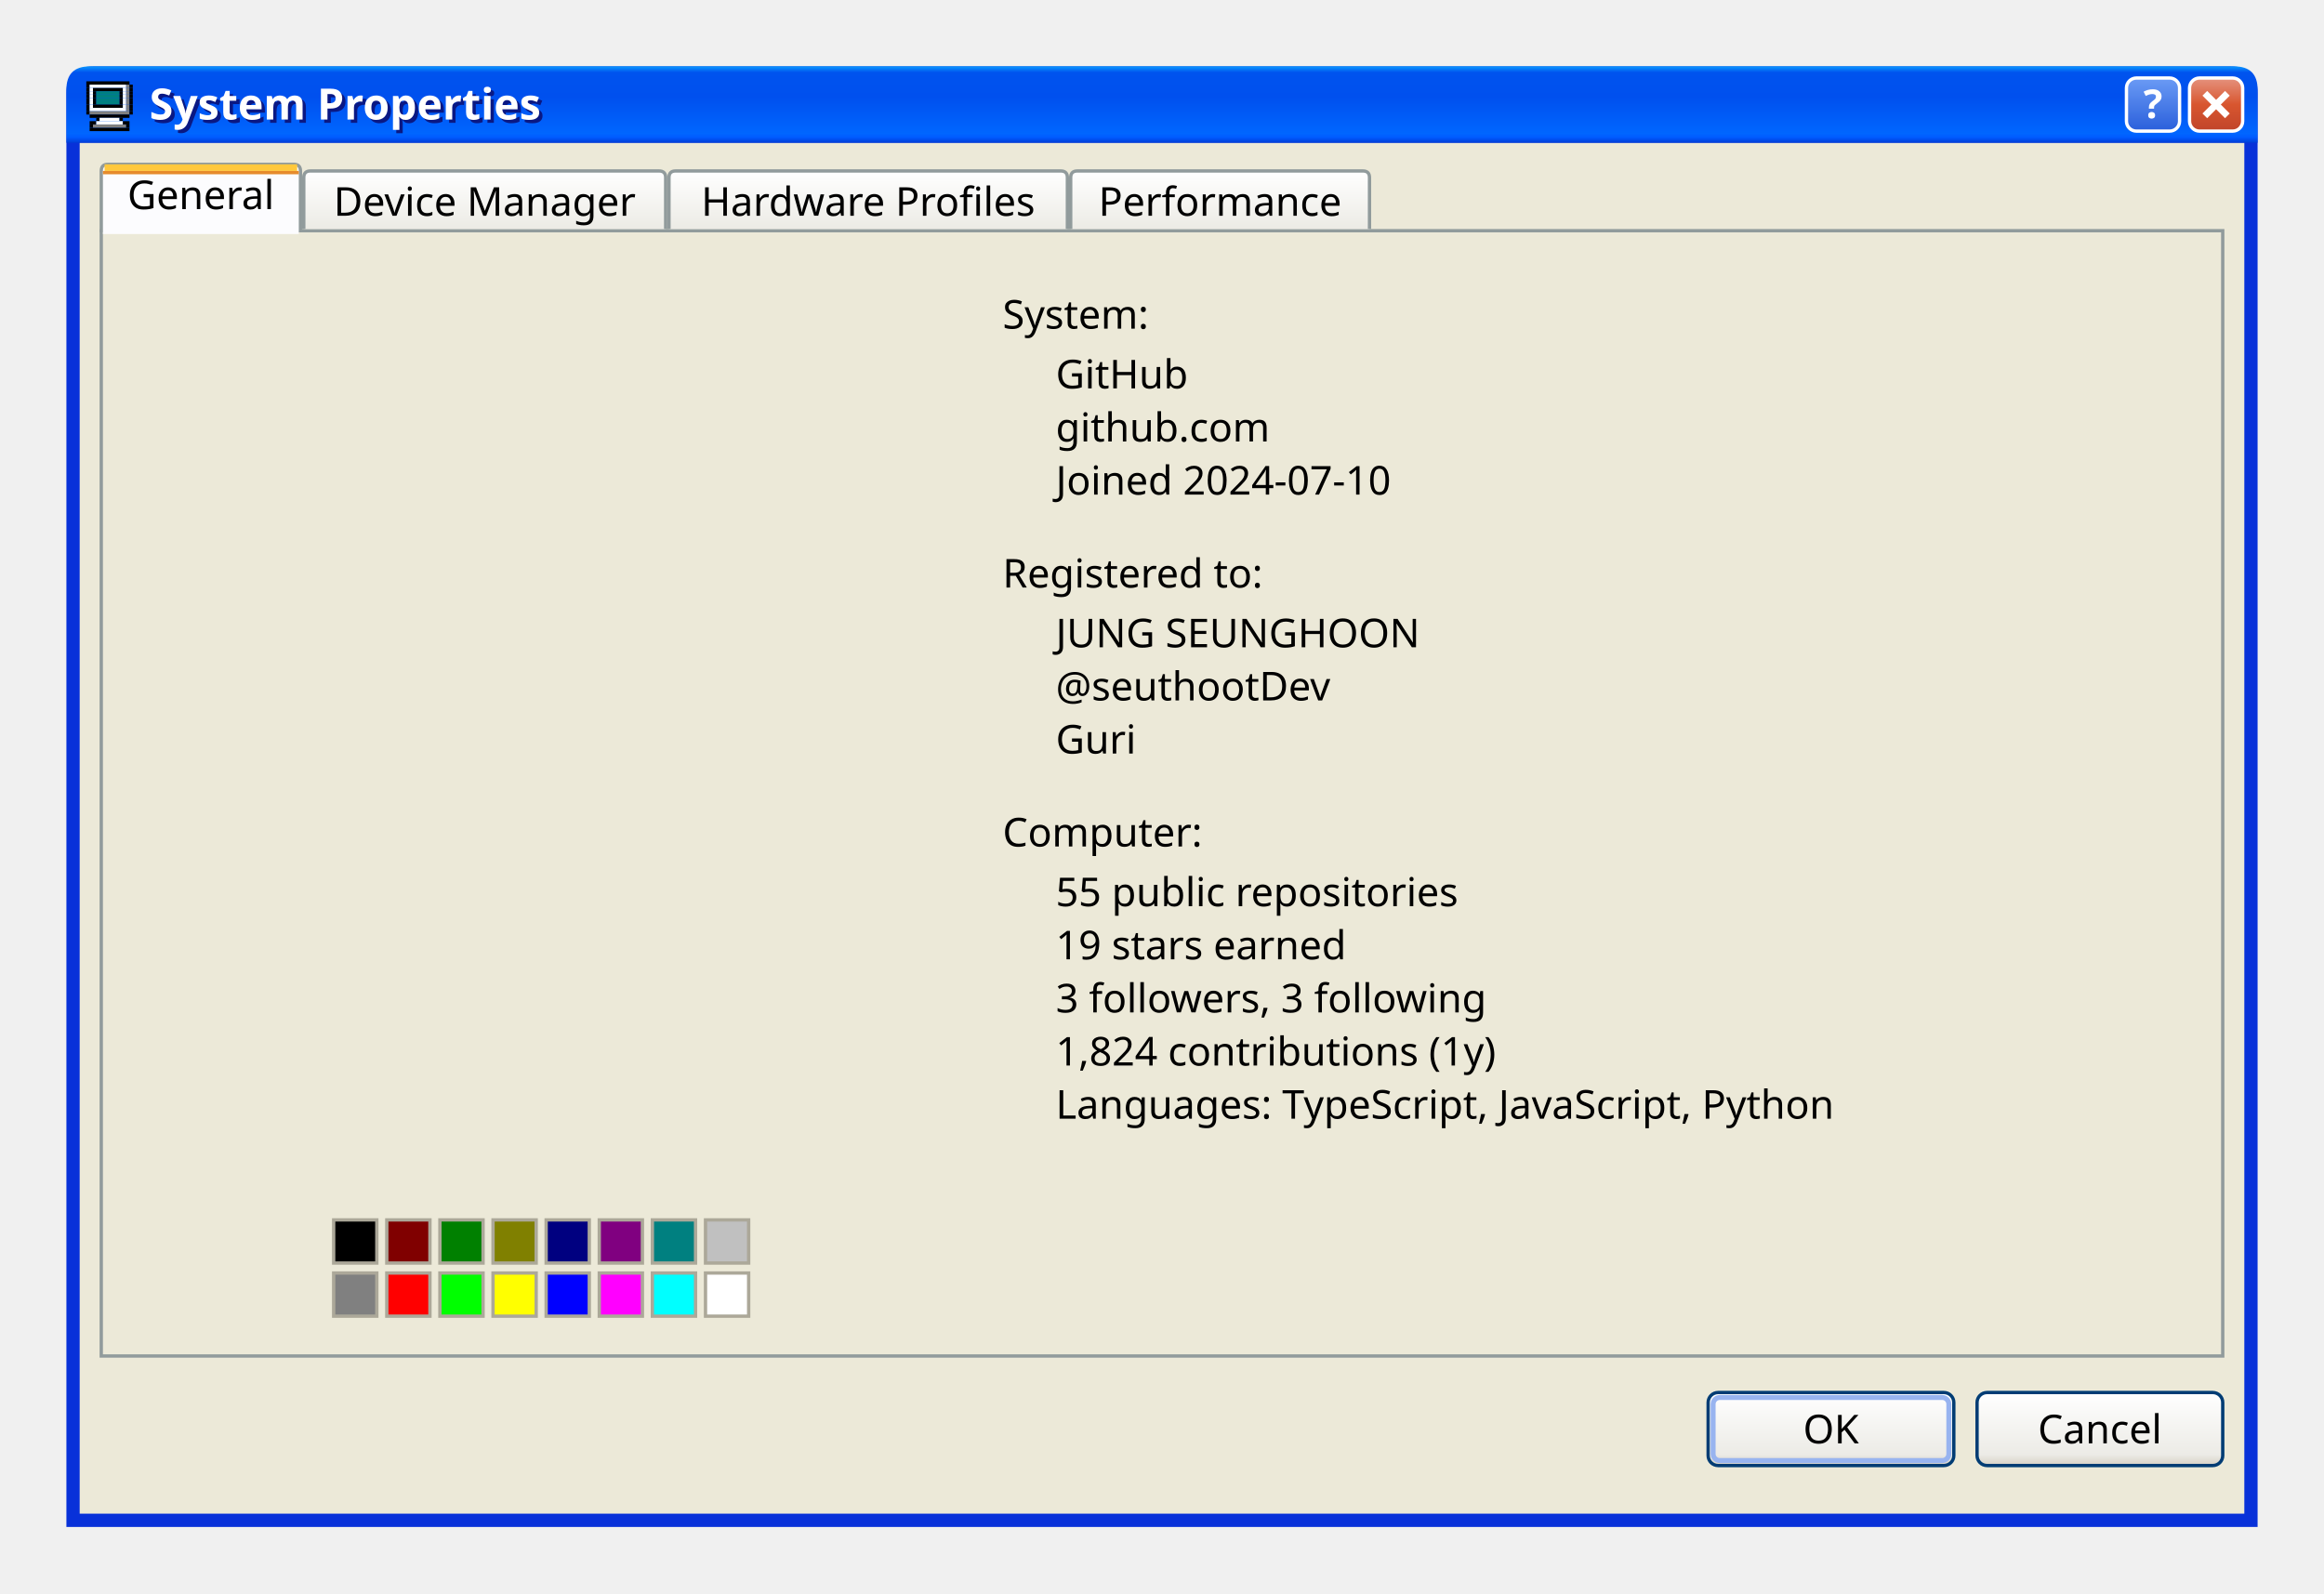
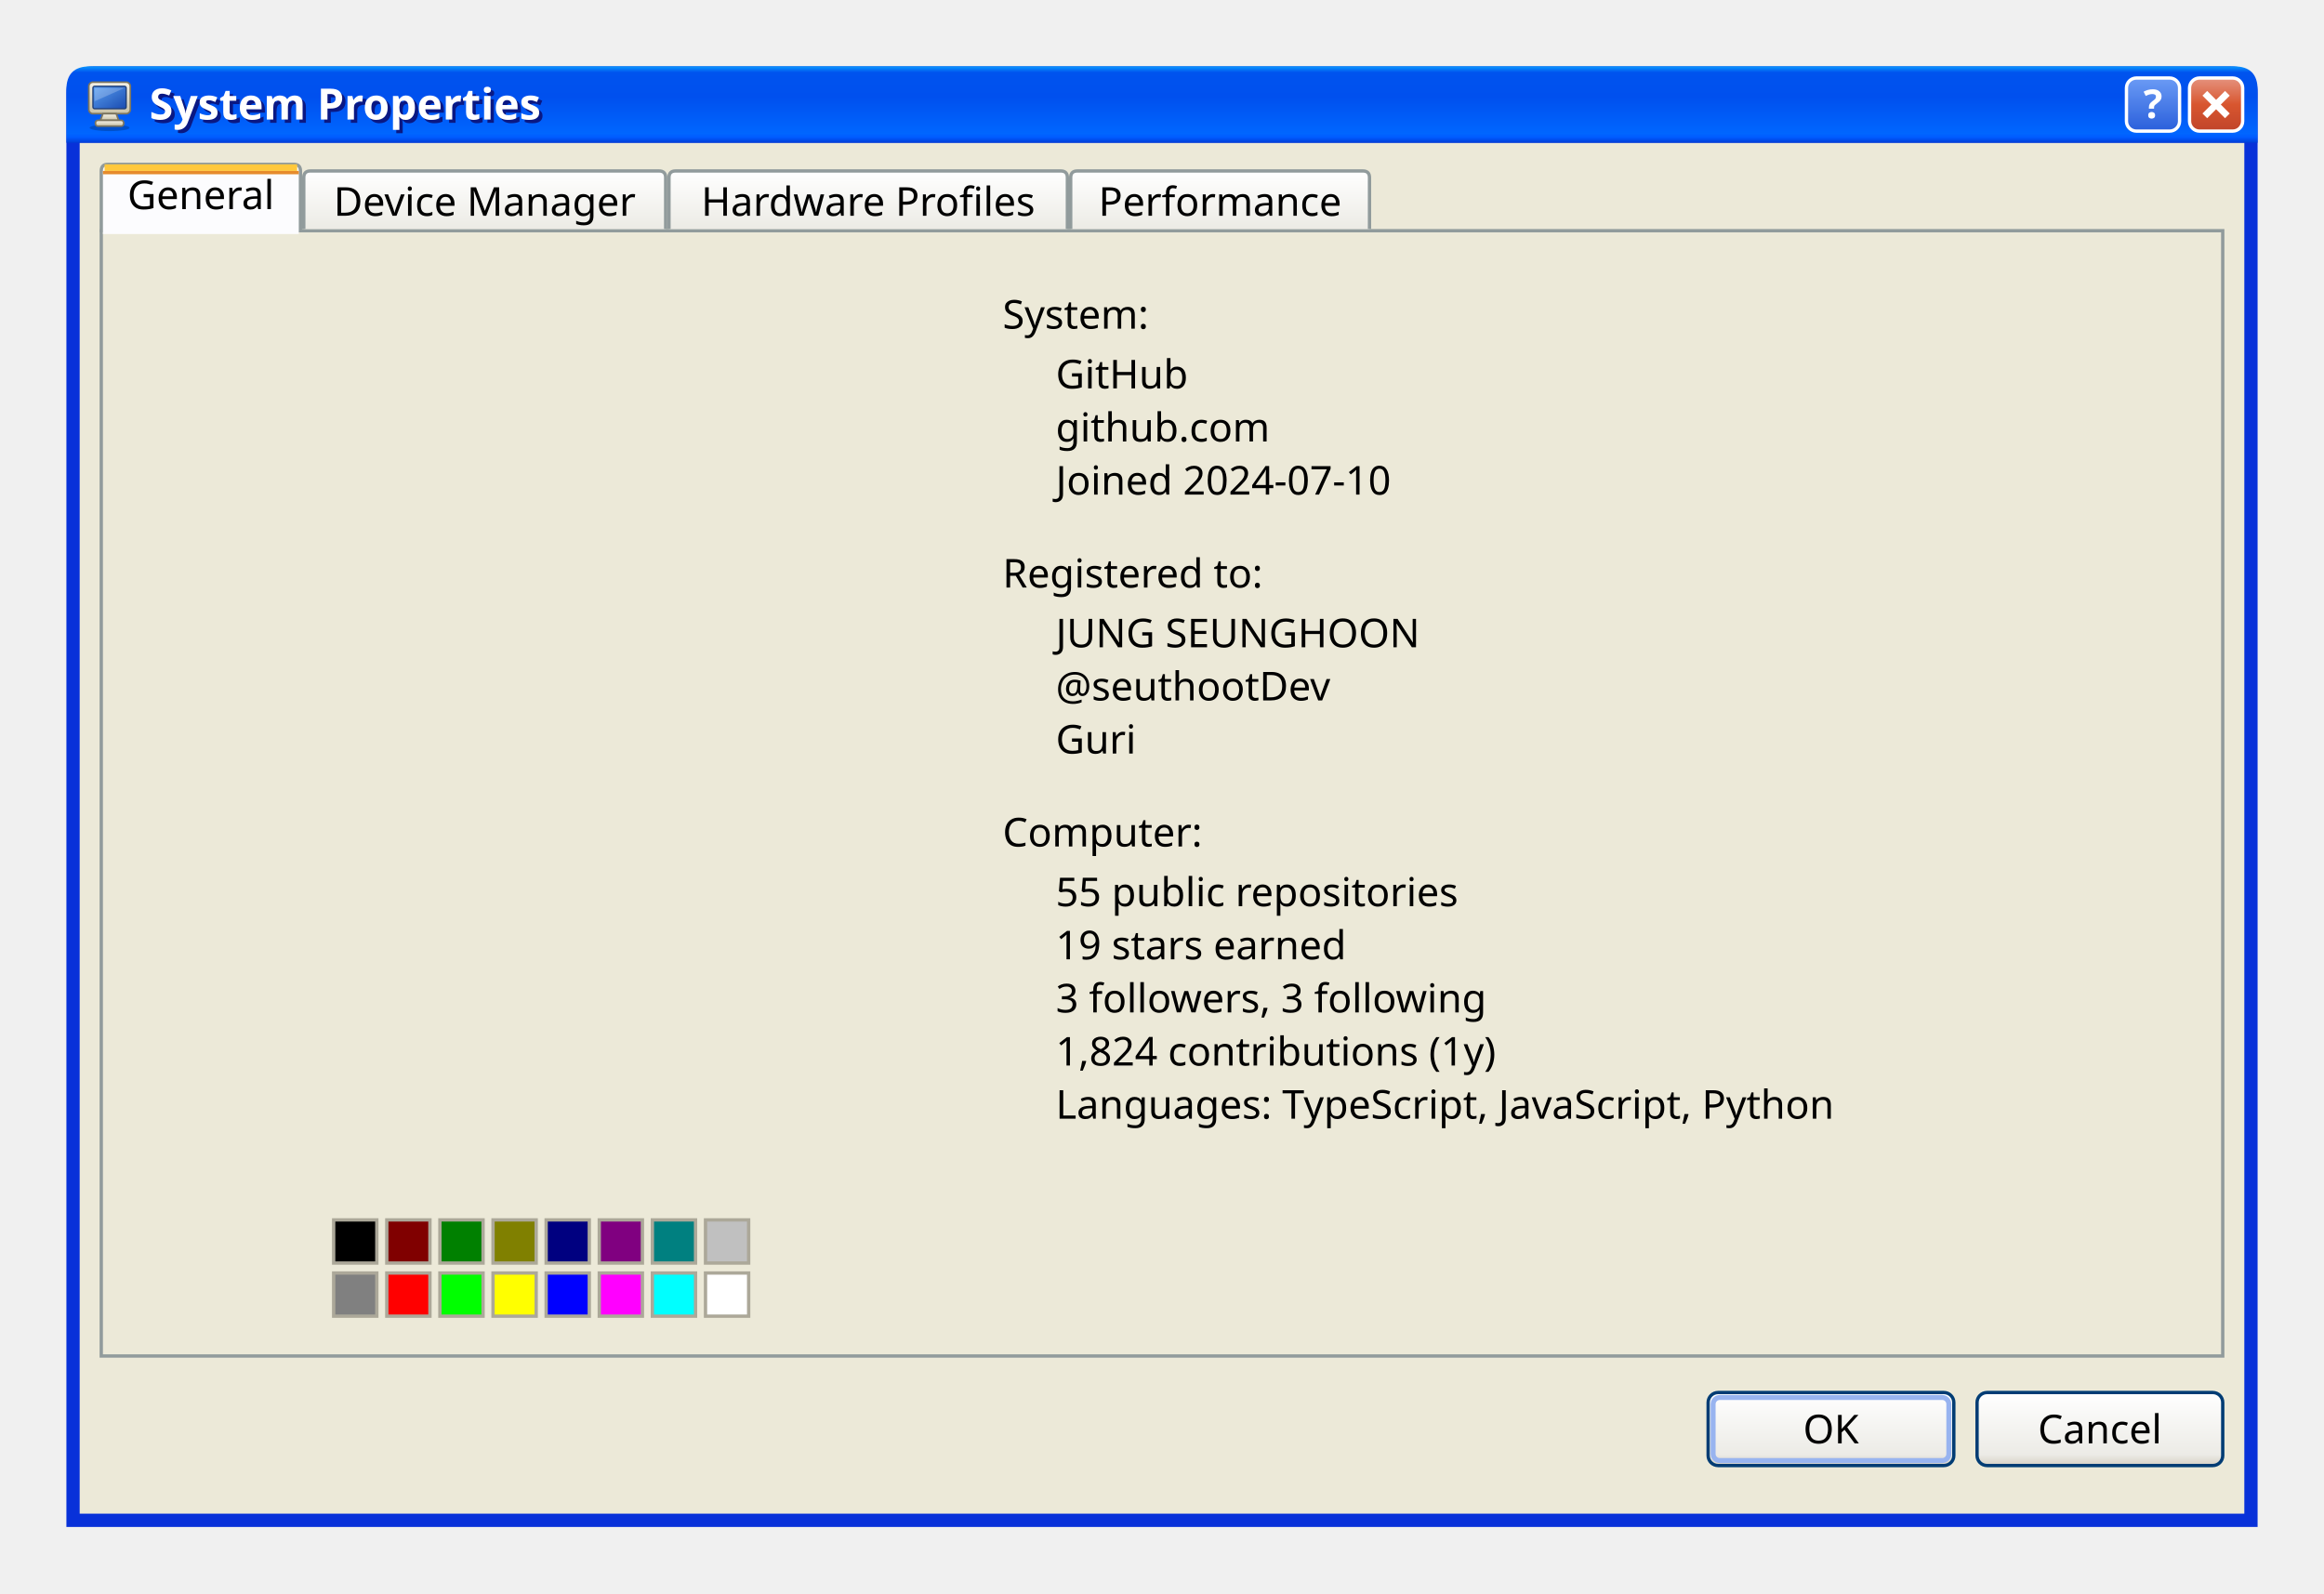
<svg xmlns="http://www.w3.org/2000/svg" width="700" height="480" viewBox="0 0 700 480" role="img" aria-label="GitHub neofetch card for seuthootDev">
  <defs>
    <linearGradient id="w98title" x1="0" y1="0" x2="0" y2="1">
      <stop offset="0" stop-color="#0997ff" />
      <stop offset=".08" stop-color="#0053ee" />
      <stop offset=".4" stop-color="#0050ee" />
      <stop offset=".88" stop-color="#0066ff" />
      <stop offset=".93" stop-color="#005bff" />
      <stop offset="1" stop-color="#003dd7" />
    </linearGradient>
    <linearGradient id="w98title-off" x1="0" y1="0" x2="0" y2="1">
      <stop offset="0" stop-color="#7a96df" />
      <stop offset="1" stop-color="#9db9eb" />
    </linearGradient>
    <linearGradient id="xpbtn" x1="0" y1="0" x2="0" y2="1">
      <stop offset="0" stop-color="#ffffff" />
      <stop offset=".85" stop-color="#ecebe6" />
      <stop offset="1" stop-color="#d6d0c5" />
    </linearGradient>
    <linearGradient id="xpcap" x1="0" y1="0" x2="0" y2="1">
      <stop offset="0" stop-color="#6b9bf5" />
      <stop offset="1" stop-color="#2a5fdb" />
    </linearGradient>
    <linearGradient id="xpclose" x1="0" y1="0" x2="0" y2="1">
      <stop offset="0" stop-color="#e5937f" />
      <stop offset=".5" stop-color="#d8562f" />
      <stop offset="1" stop-color="#c0442a" />
    </linearGradient>
    <linearGradient id="xptab" x1="0" y1="0" x2="0" y2="1">
      <stop offset="0" stop-color="#ffffff" />
      <stop offset="1" stop-color="#ecebe5" />
    </linearGradient>
    <linearGradient id="xphdr" x1="0" y1="0" x2="0" y2="1">
      <stop offset="0" stop-color="#ffffff" />
      <stop offset="1" stop-color="#ebeadb" />
    </linearGradient>
    <linearGradient id="xpseg" x1="0" y1="0" x2="0" y2="1">
      <stop offset="0" stop-color="#a8e8a0" />
      <stop offset=".45" stop-color="#2ed12e" />
      <stop offset="1" stop-color="#18a818" />
+     </linearGradient>
+     <linearGradient id="xpi-case" x1="0" y1="0" x2="0" y2="1">
+       <stop offset="0" stop-color="#f4f1e6" />
+       <stop offset="1" stop-color="#c9c2a8" />
+     </linearGradient>
+     <linearGradient id="xpi-screen" x1="0" y1="0" x2="1" y2="1">
+       <stop offset="0" stop-color="#5aa0f2" />
+       <stop offset="1" stop-color="#1a4bb0" />
+     </linearGradient>
+     <linearGradient id="xpi-folder" x1="0" y1="0" x2="0" y2="1">
+       <stop offset="0" stop-color="#ffe68f" />
+       <stop offset="1" stop-color="#f2b934" />
+     </linearGradient>
+     <linearGradient id="xpi-paper" x1="0" y1="0" x2="0" y2="1">
+       <stop offset="0" stop-color="#ffffff" />
+       <stop offset="1" stop-color="#dfe8f5" />
+     </linearGradient>
+     <linearGradient id="xpi-badge" x1="0" y1="0" x2="0" y2="1">
+       <stop offset="0" stop-color="#6fd36f" />
+       <stop offset="1" stop-color="#2a9a2a" />
+     </linearGradient>
+     <linearGradient id="xpi-bin" x1="0" y1="0" x2="1" y2="0">
+       <stop offset="0" stop-color="#bfe1ea" />
+       <stop offset="0.5" stop-color="#e6f5f8" />
+       <stop offset="1" stop-color="#9ccbd7" />
+     </linearGradient>
+     <linearGradient id="xpi-red" x1="0" y1="0" x2="1" y2="1">
+       <stop offset="0" stop-color="#ff8a6a" />
+       <stop offset="0.55" stop-color="#e2321a" />
+       <stop offset="1" stop-color="#a8170a" />
+     </linearGradient>
+     <linearGradient id="xpi-metal" x1="0" y1="0" x2="0" y2="1">
+       <stop offset="0" stop-color="#f2f2f2" />
+       <stop offset="0.5" stop-color="#c8cdd3" />
+       <stop offset="1" stop-color="#8d949c" />
+     </linearGradient>
+     <linearGradient id="xpi-rim" x1="0" y1="0" x2="1" y2="1">
+       <stop offset="0" stop-color="#6fa6f6" />
+       <stop offset="1" stop-color="#1c4fbf" />
+     </linearGradient>
+     <linearGradient id="xpi-dark" x1="0" y1="0" x2="1" y2="1">
+       <stop offset="0" stop-color="#2d3a4a" />
+       <stop offset="1" stop-color="#0b121b" />
+     </linearGradient>
+     <linearGradient id="xpi-wood" x1="0" y1="0" x2="1" y2="1">
+       <stop offset="0" stop-color="#fbe3a8" />
+       <stop offset="1" stop-color="#e0a94f" />
    </linearGradient>
    <style>
  .w98-in { opacity: 0; animation: w98-in 0.01s linear forwards; }
  .w98-fade { opacity: 0; animation: w98-in 0.3s linear forwards; }
  @keyframes w98-in { to { opacity: 1; } }
  @media (prefers-reduced-motion: reduce) {
    .w98-in, .w98-fade { animation: none !important; opacity: 1 !important; }
  }</style>
  </defs>
  <path d="M20 460V28q0 -8 8 -8H672q8 0 8 8V460Z" fill="#0831d9" />
  <rect x="24" y="43" width="652" height="413" fill="#ece9d8" />
  <path d="M20 43V27q0 -7 7 -7H673q7 0 7 7V43Z" fill="url(#w98title)" />
-   <rect x="26" y="24.5" width="13" height="1" fill="#000000" />
-   <rect x="26" y="25.5" width="1" height="1" fill="#000000" />
-   <rect x="27" y="25.5" width="11" height="1" fill="#ffffff" />
-   <rect x="38" y="25.5" width="1" height="1" fill="#808080" />
-   <rect x="39" y="25.5" width="1" height="1" fill="#000000" />
-   <rect x="26" y="26.5" width="1" height="1" fill="#000000" />
-   <rect x="27" y="26.5" width="1" height="1" fill="#ffffff" />
-   <rect x="28" y="26.5" width="9" height="1" fill="#000000" />
-   <rect x="37" y="26.5" width="1" height="1" fill="#ffffff" />
-   <rect x="38" y="26.5" width="1" height="1" fill="#808080" />
-   <rect x="39" y="26.5" width="1" height="1" fill="#000000" />
-   <rect x="26" y="27.5" width="1" height="1" fill="#000000" />
-   <rect x="27" y="27.5" width="1" height="1" fill="#ffffff" />
-   <rect x="28" y="27.5" width="1" height="1" fill="#000000" />
-   <rect x="29" y="27.5" width="7" height="1" fill="#008080" />
-   <rect x="36" y="27.5" width="1" height="1" fill="#000000" />
-   <rect x="37" y="27.5" width="1" height="1" fill="#ffffff" />
-   <rect x="38" y="27.5" width="1" height="1" fill="#808080" />
-   <rect x="39" y="27.5" width="1" height="1" fill="#000000" />
-   <rect x="26" y="28.5" width="1" height="1" fill="#000000" />
-   <rect x="27" y="28.5" width="1" height="1" fill="#ffffff" />
-   <rect x="28" y="28.5" width="1" height="1" fill="#000000" />
-   <rect x="29" y="28.5" width="7" height="1" fill="#008080" />
-   <rect x="36" y="28.5" width="1" height="1" fill="#000000" />
-   <rect x="37" y="28.5" width="1" height="1" fill="#ffffff" />
-   <rect x="38" y="28.5" width="1" height="1" fill="#808080" />
-   <rect x="39" y="28.5" width="1" height="1" fill="#000000" />
-   <rect x="26" y="29.5" width="1" height="1" fill="#000000" />
-   <rect x="27" y="29.5" width="1" height="1" fill="#ffffff" />
-   <rect x="28" y="29.5" width="1" height="1" fill="#000000" />
-   <rect x="29" y="29.5" width="7" height="1" fill="#008080" />
-   <rect x="36" y="29.5" width="1" height="1" fill="#000000" />
-   <rect x="37" y="29.5" width="1" height="1" fill="#ffffff" />
-   <rect x="38" y="29.5" width="1" height="1" fill="#808080" />
-   <rect x="39" y="29.5" width="1" height="1" fill="#000000" />
-   <rect x="26" y="30.5" width="1" height="1" fill="#000000" />
-   <rect x="27" y="30.5" width="1" height="1" fill="#ffffff" />
-   <rect x="28" y="30.5" width="1" height="1" fill="#000000" />
-   <rect x="29" y="30.5" width="7" height="1" fill="#008080" />
-   <rect x="36" y="30.5" width="1" height="1" fill="#000000" />
-   <rect x="37" y="30.5" width="1" height="1" fill="#ffffff" />
-   <rect x="38" y="30.5" width="1" height="1" fill="#808080" />
-   <rect x="39" y="30.5" width="1" height="1" fill="#000000" />
-   <rect x="26" y="31.5" width="1" height="1" fill="#000000" />
-   <rect x="27" y="31.5" width="1" height="1" fill="#ffffff" />
-   <rect x="28" y="31.5" width="9" height="1" fill="#000000" />
-   <rect x="37" y="31.5" width="1" height="1" fill="#ffffff" />
-   <rect x="38" y="31.5" width="1" height="1" fill="#808080" />
-   <rect x="39" y="31.5" width="1" height="1" fill="#000000" />
-   <rect x="26" y="32.5" width="1" height="1" fill="#000000" />
-   <rect x="27" y="32.5" width="11" height="1" fill="#ffffff" />
-   <rect x="38" y="32.5" width="1" height="1" fill="#808080" />
-   <rect x="39" y="32.5" width="1" height="1" fill="#000000" />
-   <rect x="26" y="33.5" width="1" height="1" fill="#000000" />
-   <rect x="27" y="33.5" width="12" height="1" fill="#808080" />
-   <rect x="39" y="33.5" width="1" height="1" fill="#000000" />
-   <rect x="27" y="34.5" width="12" height="1" fill="#000000" />
-   <rect x="29" y="35.5" width="1" height="1" fill="#000000" />
-   <rect x="30" y="35.5" width="6" height="1" fill="#ffffff" />
-   <rect x="36" y="35.5" width="1" height="1" fill="#000000" />
-   <rect x="27" y="36.5" width="2" height="1" fill="#000000" />
-   <rect x="29" y="36.5" width="8" height="1" fill="#ffffff" />
-   <rect x="37" y="36.5" width="2" height="1" fill="#000000" />
-   <rect x="27" y="37.5" width="1" height="1" fill="#000000" />
-   <rect x="28" y="37.5" width="10" height="1" fill="#808080" />
-   <rect x="38" y="37.5" width="1" height="1" fill="#000000" />
-   <rect x="27" y="38.5" width="12" height="1" fill="#000000" />
+   <g transform="translate(25 23.5) scale(0.5)">
+     <ellipse cx="16" cy="30" rx="12" ry="2" fill="#000" opacity=".2" />
+     <rect x="3.5" y="2.5" width="25" height="19" rx="2.5" fill="url(#xpi-case)" stroke="#7d7660" />
+     <rect x="6" y="5" width="20" height="13.5" rx="1" fill="url(#xpi-screen)" stroke="#1f3f7a" stroke-width=".8" />
+     <path d="M7 6H25L7 14Z" fill="#fff" opacity=".22" />
+     <path d="M12 21.5H20L21.5 25.5H10.5Z" fill="url(#xpi-case)" stroke="#7d7660" />
+     <rect x="7.5" y="25.5" width="17" height="3.5" rx="1.5" fill="url(#xpi-case)" stroke="#7d7660" />
+   </g>
  <text x="46" y="37" font-size="13" font-family="'Trebuchet MS', Tahoma, sans-serif" fill="#0a1883" font-weight="700">System Properties</text>
  <text x="45" y="36" font-size="13" font-family="'Trebuchet MS', Tahoma, sans-serif" fill="#fff" font-weight="700">System Properties</text>
  <rect x="659.5" y="23.5" width="16" height="16" rx="3" fill="url(#xpclose)" stroke="#fff" />
  <path d="M664.1 28.1L670.9 34.9M670.9 28.1L664.1 34.9" stroke="#fff" stroke-width="2" />
  <rect x="640.5" y="23.5" width="16" height="16" rx="3" fill="url(#xpcap)" stroke="#fff" />
  <text x="648.5" y="35.58" font-size="12" font-family="Tahoma, 'MS Sans Serif', 'Segoe UI', Geneva, Verdana, sans-serif" fill="#fff" font-weight="700" text-anchor="middle">?</text>
  <rect x="30.5" y="69.5" width="639" height="339" fill="#ece9d8" stroke="#919b9c" />
  <path d="M31 69.5H90" stroke="#fcfcfe" stroke-width="2" />
  <path d="M91.5 69V53.5q0 -2 2 -2H198.5q2 0 2 2V69" fill="url(#xptab)" stroke="#919b9c" />
  <text x="146" y="65" font-size="12" font-family="Tahoma, 'MS Sans Serif', 'Segoe UI', Geneva, Verdana, sans-serif" fill="#000000" text-anchor="middle">Device Manager</text>
  <path d="M201.5 69V53.5q0 -2 2 -2H319.5q2 0 2 2V69" fill="url(#xptab)" stroke="#919b9c" />
  <text x="261.5" y="65" font-size="12" font-family="Tahoma, 'MS Sans Serif', 'Segoe UI', Geneva, Verdana, sans-serif" fill="#000000" text-anchor="middle">Hardware Profiles</text>
  <path d="M322.5 69V53.5q0 -2 2 -2H410.5q2 0 2 2V69" fill="url(#xptab)" stroke="#919b9c" />
  <text x="367.5" y="65" font-size="12" font-family="Tahoma, 'MS Sans Serif', 'Segoe UI', Geneva, Verdana, sans-serif" fill="#000000" text-anchor="middle">Performance</text>
  <path d="M30.5 70V51.5q0 -2 2 -2H88.5q2 0 2 2V70" fill="#fcfcfe" stroke="#919b9c" />
  <path d="M31.5 50.5H89.5" stroke="#ffc83c" stroke-width="2" />
  <path d="M31 52H90" stroke="#e68b2c" />
  <text x="60.5" y="63" font-size="12" font-family="Tahoma, 'MS Sans Serif', 'Segoe UI', Geneva, Verdana, sans-serif" fill="#000000" text-anchor="middle">General</text>
  <g class="w98-fade">
    <text x="126.0" y="103" font-size="12.5" font-family="'Courier New', Courier, monospace" fill="#000080" font-weight="700" textLength="22.2" lengthAdjust="spacingAndGlyphs">'::</text>
    <text x="177.8" y="103" font-size="12.5" font-family="'Courier New', Courier, monospace" fill="#000080" font-weight="700" textLength="22.2" lengthAdjust="spacingAndGlyphs">::'</text>
    <text x="111.2" y="116.5" font-size="12.5" font-family="'Courier New', Courier, monospace" fill="#ff0000" font-weight="700" textLength="7.4" lengthAdjust="spacingAndGlyphs">@</text>
    <text x="118.6" y="116.5" font-size="12.5" font-family="'Courier New', Courier, monospace" fill="#000080" font-weight="700" textLength="7.4" lengthAdjust="spacingAndGlyphs">:</text>
    <text x="200.0" y="116.5" font-size="12.5" font-family="'Courier New', Courier, monospace" fill="#000080" font-weight="700" textLength="7.4" lengthAdjust="spacingAndGlyphs">:</text>
    <text x="207.4" y="116.5" font-size="12.5" font-family="'Courier New', Courier, monospace" fill="#ff0000" font-weight="700" textLength="7.4" lengthAdjust="spacingAndGlyphs">@</text>
    <text x="103.8" y="130" font-size="12.5" font-family="'Courier New', Courier, monospace" fill="#000080" font-weight="700" textLength="14.8" lengthAdjust="spacingAndGlyphs">?:</text>
    <text x="207.4" y="130" font-size="12.5" font-family="'Courier New', Courier, monospace" fill="#000080" font-weight="700" textLength="14.8" lengthAdjust="spacingAndGlyphs">:'</text>
    <text x="96.4" y="143.5" font-size="12.5" font-family="'Courier New', Courier, monospace" fill="#000080" font-weight="700" textLength="14.8" lengthAdjust="spacingAndGlyphs">+:</text>
    <text x="214.8" y="143.5" font-size="12.5" font-family="'Courier New', Courier, monospace" fill="#000080" font-weight="700" textLength="14.8" lengthAdjust="spacingAndGlyphs">:+</text>
    <text x="96.4" y="157" font-size="12.5" font-family="'Courier New', Courier, monospace" fill="#000080" font-weight="700" textLength="7.4" lengthAdjust="spacingAndGlyphs">:</text>
    <text x="118.6" y="157" font-size="12.5" font-family="'Courier New', Courier, monospace" fill="#000080" font-weight="700" textLength="22.2" lengthAdjust="spacingAndGlyphs">:::</text>
    <text x="185.2" y="157" font-size="12.5" font-family="'Courier New', Courier, monospace" fill="#000080" font-weight="700" textLength="22.2" lengthAdjust="spacingAndGlyphs">:::</text>
    <text x="222.2" y="157" font-size="12.5" font-family="'Courier New', Courier, monospace" fill="#000080" font-weight="700" textLength="7.4" lengthAdjust="spacingAndGlyphs">:</text>
    <text x="89.0" y="170.5" font-size="12.5" font-family="'Courier New', Courier, monospace" fill="#000080" font-weight="700" textLength="7.4" lengthAdjust="spacingAndGlyphs">'</text>
    <text x="118.6" y="170.5" font-size="12.5" font-family="'Courier New', Courier, monospace" fill="#000080" font-weight="700" textLength="7.4" lengthAdjust="spacingAndGlyphs">:</text>
    <text x="140.8" y="170.5" font-size="12.5" font-family="'Courier New', Courier, monospace" fill="#000080" font-weight="700" textLength="14.8" lengthAdjust="spacingAndGlyphs">;+</text>
    <text x="170.4" y="170.5" font-size="12.5" font-family="'Courier New', Courier, monospace" fill="#000080" font-weight="700" textLength="14.8" lengthAdjust="spacingAndGlyphs">+;</text>
    <text x="200.0" y="170.5" font-size="12.5" font-family="'Courier New', Courier, monospace" fill="#000080" font-weight="700" textLength="7.4" lengthAdjust="spacingAndGlyphs">:</text>
    <text x="229.6" y="170.5" font-size="12.5" font-family="'Courier New', Courier, monospace" fill="#000080" font-weight="700" textLength="7.4" lengthAdjust="spacingAndGlyphs">'</text>
    <text x="89.0" y="184" font-size="12.5" font-family="'Courier New', Courier, monospace" fill="#000080" font-weight="700" textLength="7.4" lengthAdjust="spacingAndGlyphs">:</text>
    <text x="118.6" y="184" font-size="12.5" font-family="'Courier New', Courier, monospace" fill="#000080" font-weight="700" textLength="7.4" lengthAdjust="spacingAndGlyphs">:</text>
    <text x="200.0" y="184" font-size="12.5" font-family="'Courier New', Courier, monospace" fill="#000080" font-weight="700" textLength="7.4" lengthAdjust="spacingAndGlyphs">:</text>
    <text x="229.6" y="184" font-size="12.5" font-family="'Courier New', Courier, monospace" fill="#000080" font-weight="700" textLength="7.4" lengthAdjust="spacingAndGlyphs">:</text>
    <text x="118.6" y="197.5" font-size="12.5" font-family="'Courier New', Courier, monospace" fill="#000080" font-weight="700" textLength="7.4" lengthAdjust="spacingAndGlyphs">:</text>
    <text x="200.0" y="197.5" font-size="12.5" font-family="'Courier New', Courier, monospace" fill="#000080" font-weight="700" textLength="7.4" lengthAdjust="spacingAndGlyphs">:</text>
    <text x="111.2" y="211" font-size="12.5" font-family="'Courier New', Courier, monospace" fill="#000080" font-weight="700" textLength="7.4" lengthAdjust="spacingAndGlyphs">:</text>
    <text x="207.4" y="211" font-size="12.5" font-family="'Courier New', Courier, monospace" fill="#000080" font-weight="700" textLength="7.4" lengthAdjust="spacingAndGlyphs">:</text>
    <text x="207.4" y="224.5" font-size="12.5" font-family="'Courier New', Courier, monospace" fill="#000080" font-weight="700" textLength="7.4" lengthAdjust="spacingAndGlyphs">:</text>
    <text x="111.2" y="238" font-size="12.5" font-family="'Courier New', Courier, monospace" fill="#000080" font-weight="700" textLength="7.4" lengthAdjust="spacingAndGlyphs">:</text>
    <text x="207.4" y="238" font-size="12.5" font-family="'Courier New', Courier, monospace" fill="#000080" font-weight="700" textLength="7.4" lengthAdjust="spacingAndGlyphs">:</text>
    <text x="118.6" y="251.5" font-size="12.5" font-family="'Courier New', Courier, monospace" fill="#000080" font-weight="700" textLength="7.4" lengthAdjust="spacingAndGlyphs">'</text>
    <text x="200.0" y="251.5" font-size="12.5" font-family="'Courier New', Courier, monospace" fill="#000080" font-weight="700" textLength="7.4" lengthAdjust="spacingAndGlyphs">'</text>
    <text x="89.0" y="265" font-size="12.5" font-family="'Courier New', Courier, monospace" fill="#000080" font-weight="700" textLength="7.4" lengthAdjust="spacingAndGlyphs">:</text>
    <text x="118.6" y="265" font-size="12.5" font-family="'Courier New', Courier, monospace" fill="#000080" font-weight="700" textLength="14.8" lengthAdjust="spacingAndGlyphs">:;</text>
    <text x="192.6" y="265" font-size="12.5" font-family="'Courier New', Courier, monospace" fill="#000080" font-weight="700" textLength="14.8" lengthAdjust="spacingAndGlyphs">;:</text>
    <text x="229.6" y="265" font-size="12.5" font-family="'Courier New', Courier, monospace" fill="#000080" font-weight="700" textLength="7.4" lengthAdjust="spacingAndGlyphs">:</text>
    <text x="89.0" y="278.5" font-size="12.5" font-family="'Courier New', Courier, monospace" fill="#000080" font-weight="700" textLength="7.4" lengthAdjust="spacingAndGlyphs">:</text>
    <text x="111.2" y="278.5" font-size="12.5" font-family="'Courier New', Courier, monospace" fill="#000080" font-weight="700" textLength="7.4" lengthAdjust="spacingAndGlyphs">:</text>
    <text x="133.4" y="278.5" font-size="12.5" font-family="'Courier New', Courier, monospace" fill="#000080" font-weight="700" textLength="22.2" lengthAdjust="spacingAndGlyphs">::+</text>
    <text x="170.4" y="278.5" font-size="12.5" font-family="'Courier New', Courier, monospace" fill="#000080" font-weight="700" textLength="22.2" lengthAdjust="spacingAndGlyphs">+::</text>
    <text x="229.6" y="278.5" font-size="12.5" font-family="'Courier New', Courier, monospace" fill="#000080" font-weight="700" textLength="7.4" lengthAdjust="spacingAndGlyphs">:</text>
    <text x="89.0" y="292" font-size="12.5" font-family="'Courier New', Courier, monospace" fill="#ff0000" font-weight="700" textLength="7.4" lengthAdjust="spacingAndGlyphs">@</text>
    <text x="96.4" y="292" font-size="12.5" font-family="'Courier New', Courier, monospace" fill="#000080" font-weight="700" textLength="7.4" lengthAdjust="spacingAndGlyphs">:</text>
    <text x="111.2" y="292" font-size="12.5" font-family="'Courier New', Courier, monospace" fill="#000080" font-weight="700" textLength="14.8" lengthAdjust="spacingAndGlyphs">::</text>
    <text x="140.8" y="292" font-size="12.5" font-family="'Courier New', Courier, monospace" fill="#000080" font-weight="700" textLength="14.8" lengthAdjust="spacingAndGlyphs">:;</text>
    <text x="170.4" y="292" font-size="12.5" font-family="'Courier New', Courier, monospace" fill="#000080" font-weight="700" textLength="14.8" lengthAdjust="spacingAndGlyphs">;:</text>
    <text x="222.2" y="292" font-size="12.5" font-family="'Courier New', Courier, monospace" fill="#000080" font-weight="700" textLength="7.4" lengthAdjust="spacingAndGlyphs">:</text>
    <text x="229.6" y="292" font-size="12.5" font-family="'Courier New', Courier, monospace" fill="#ff0000" font-weight="700" textLength="7.4" lengthAdjust="spacingAndGlyphs">@</text>
    <text x="96.4" y="305.5" font-size="12.5" font-family="'Courier New', Courier, monospace" fill="#000080" font-weight="700" textLength="7.4" lengthAdjust="spacingAndGlyphs">'</text>
    <text x="118.6" y="305.5" font-size="12.5" font-family="'Courier New', Courier, monospace" fill="#000080" font-weight="700" textLength="29.6" lengthAdjust="spacingAndGlyphs">':::</text>
    <text x="222.2" y="305.5" font-size="12.5" font-family="'Courier New', Courier, monospace" fill="#000080" font-weight="700" textLength="7.4" lengthAdjust="spacingAndGlyphs">'</text>
    <text x="103.8" y="319" font-size="12.5" font-family="'Courier New', Courier, monospace" fill="#000080" font-weight="700" textLength="7.4" lengthAdjust="spacingAndGlyphs">:</text>
    <text x="126.0" y="319" font-size="12.5" font-family="'Courier New', Courier, monospace" fill="#000080" font-weight="700" textLength="22.2" lengthAdjust="spacingAndGlyphs">:''</text>
    <text x="214.8" y="319" font-size="12.5" font-family="'Courier New', Courier, monospace" fill="#000080" font-weight="700" textLength="7.4" lengthAdjust="spacingAndGlyphs">:</text>
    <text x="111.2" y="332.5" font-size="12.5" font-family="'Courier New', Courier, monospace" fill="#000080" font-weight="700" textLength="7.4" lengthAdjust="spacingAndGlyphs">:</text>
    <text x="140.8" y="332.5" font-size="12.5" font-family="'Courier New', Courier, monospace" fill="#000080" font-weight="700" textLength="7.4" lengthAdjust="spacingAndGlyphs">:</text>
    <text x="177.8" y="332.5" font-size="12.5" font-family="'Courier New', Courier, monospace" fill="#000080" font-weight="700" textLength="7.4" lengthAdjust="spacingAndGlyphs">:</text>
    <text x="207.4" y="332.5" font-size="12.5" font-family="'Courier New', Courier, monospace" fill="#000080" font-weight="700" textLength="7.4" lengthAdjust="spacingAndGlyphs">:</text>
    <text x="118.6" y="346" font-size="12.5" font-family="'Courier New', Courier, monospace" fill="#000080" font-weight="700" textLength="14.8" lengthAdjust="spacingAndGlyphs">;:</text>
    <text x="140.8" y="346" font-size="12.5" font-family="'Courier New', Courier, monospace" fill="#000080" font-weight="700" textLength="7.4" lengthAdjust="spacingAndGlyphs">:</text>
    <text x="177.8" y="346" font-size="12.5" font-family="'Courier New', Courier, monospace" fill="#000080" font-weight="700" textLength="7.4" lengthAdjust="spacingAndGlyphs">:</text>
    <text x="192.6" y="346" font-size="12.5" font-family="'Courier New', Courier, monospace" fill="#000080" font-weight="700" textLength="14.8" lengthAdjust="spacingAndGlyphs">:;</text>
  </g>
  <rect x="100.5" y="367.5" width="13" height="13" fill="#000000" stroke="#aca899" />
  <rect x="116.5" y="367.5" width="13" height="13" fill="#800000" stroke="#aca899" />
  <rect x="132.5" y="367.5" width="13" height="13" fill="#008000" stroke="#aca899" />
  <rect x="148.5" y="367.5" width="13" height="13" fill="#808000" stroke="#aca899" />
  <rect x="164.5" y="367.5" width="13" height="13" fill="#000080" stroke="#aca899" />
  <rect x="180.5" y="367.5" width="13" height="13" fill="#800080" stroke="#aca899" />
  <rect x="196.5" y="367.5" width="13" height="13" fill="#008080" stroke="#aca899" />
  <rect x="212.5" y="367.5" width="13" height="13" fill="#c0c0c0" stroke="#aca899" />
  <rect x="100.5" y="383.5" width="13" height="13" fill="#808080" stroke="#aca899" />
  <rect x="116.5" y="383.5" width="13" height="13" fill="#ff0000" stroke="#aca899" />
  <rect x="132.5" y="383.5" width="13" height="13" fill="#00ff00" stroke="#aca899" />
  <rect x="148.5" y="383.5" width="13" height="13" fill="#ffff00" stroke="#aca899" />
  <rect x="164.5" y="383.5" width="13" height="13" fill="#0000ff" stroke="#aca899" />
  <rect x="180.5" y="383.5" width="13" height="13" fill="#ff00ff" stroke="#aca899" />
  <rect x="196.5" y="383.5" width="13" height="13" fill="#00ffff" stroke="#aca899" />
  <rect x="212.5" y="383.5" width="13" height="13" fill="#ffffff" stroke="#aca899" />
  <text x="302" y="99" font-size="12" font-family="Tahoma, 'MS Sans Serif', 'Segoe UI', Geneva, Verdana, sans-serif" fill="#000000">System:</text>
  <text x="318" y="117" font-size="12" font-family="Tahoma, 'MS Sans Serif', 'Segoe UI', Geneva, Verdana, sans-serif" fill="#000000">GitHub</text>
  <text x="318" y="133" font-size="12" font-family="Tahoma, 'MS Sans Serif', 'Segoe UI', Geneva, Verdana, sans-serif" fill="#000000">github.com</text>
  <text x="318" y="149" font-size="12" font-family="Tahoma, 'MS Sans Serif', 'Segoe UI', Geneva, Verdana, sans-serif" fill="#000000">Joined 2024-07-10</text>
  <text x="302" y="177" font-size="12" font-family="Tahoma, 'MS Sans Serif', 'Segoe UI', Geneva, Verdana, sans-serif" fill="#000000">Registered to:</text>
  <text x="318" y="195" font-size="12" font-family="Tahoma, 'MS Sans Serif', 'Segoe UI', Geneva, Verdana, sans-serif" fill="#000000">JUNG SEUNGHOON</text>
  <text x="318" y="211" font-size="12" font-family="Tahoma, 'MS Sans Serif', 'Segoe UI', Geneva, Verdana, sans-serif" fill="#000000">@seuthootDev</text>
  <text x="318" y="227" font-size="12" font-family="Tahoma, 'MS Sans Serif', 'Segoe UI', Geneva, Verdana, sans-serif" fill="#000000">Guri</text>
  <text x="302" y="255" font-size="12" font-family="Tahoma, 'MS Sans Serif', 'Segoe UI', Geneva, Verdana, sans-serif" fill="#000000">Computer:</text>
  <text x="318" y="273" font-size="12" font-family="Tahoma, 'MS Sans Serif', 'Segoe UI', Geneva, Verdana, sans-serif" fill="#000000">55 public repositories</text>
  <text x="318" y="289" font-size="12" font-family="Tahoma, 'MS Sans Serif', 'Segoe UI', Geneva, Verdana, sans-serif" fill="#000000">19 stars earned</text>
  <text x="318" y="305" font-size="12" font-family="Tahoma, 'MS Sans Serif', 'Segoe UI', Geneva, Verdana, sans-serif" fill="#000000">3 followers, 3 following</text>
  <text x="318" y="321" font-size="12" font-family="Tahoma, 'MS Sans Serif', 'Segoe UI', Geneva, Verdana, sans-serif" fill="#000000">1,824 contributions (1y)</text>
  <text x="318" y="337" font-size="12" font-family="Tahoma, 'MS Sans Serif', 'Segoe UI', Geneva, Verdana, sans-serif" fill="#000000">Languages: TypeScript, JavaScript, Python</text>
  <rect x="514.5" y="419.5" width="74" height="22" rx="3" fill="url(#xpbtn)" stroke="#003c74" />
  <rect x="516" y="421" width="71" height="19" rx="2" fill="none" stroke="#98b4f0" stroke-width="1.5" />
  <text x="551.5" y="434.82" font-size="12" font-family="Tahoma, 'MS Sans Serif', 'Segoe UI', Geneva, Verdana, sans-serif" fill="#000000" text-anchor="middle">OK</text>
  <rect x="595.5" y="419.5" width="74" height="22" rx="3" fill="url(#xpbtn)" stroke="#003c74" />
  <text x="632.5" y="434.82" font-size="12" font-family="Tahoma, 'MS Sans Serif', 'Segoe UI', Geneva, Verdana, sans-serif" fill="#000000" text-anchor="middle">Cancel</text>
</svg>
